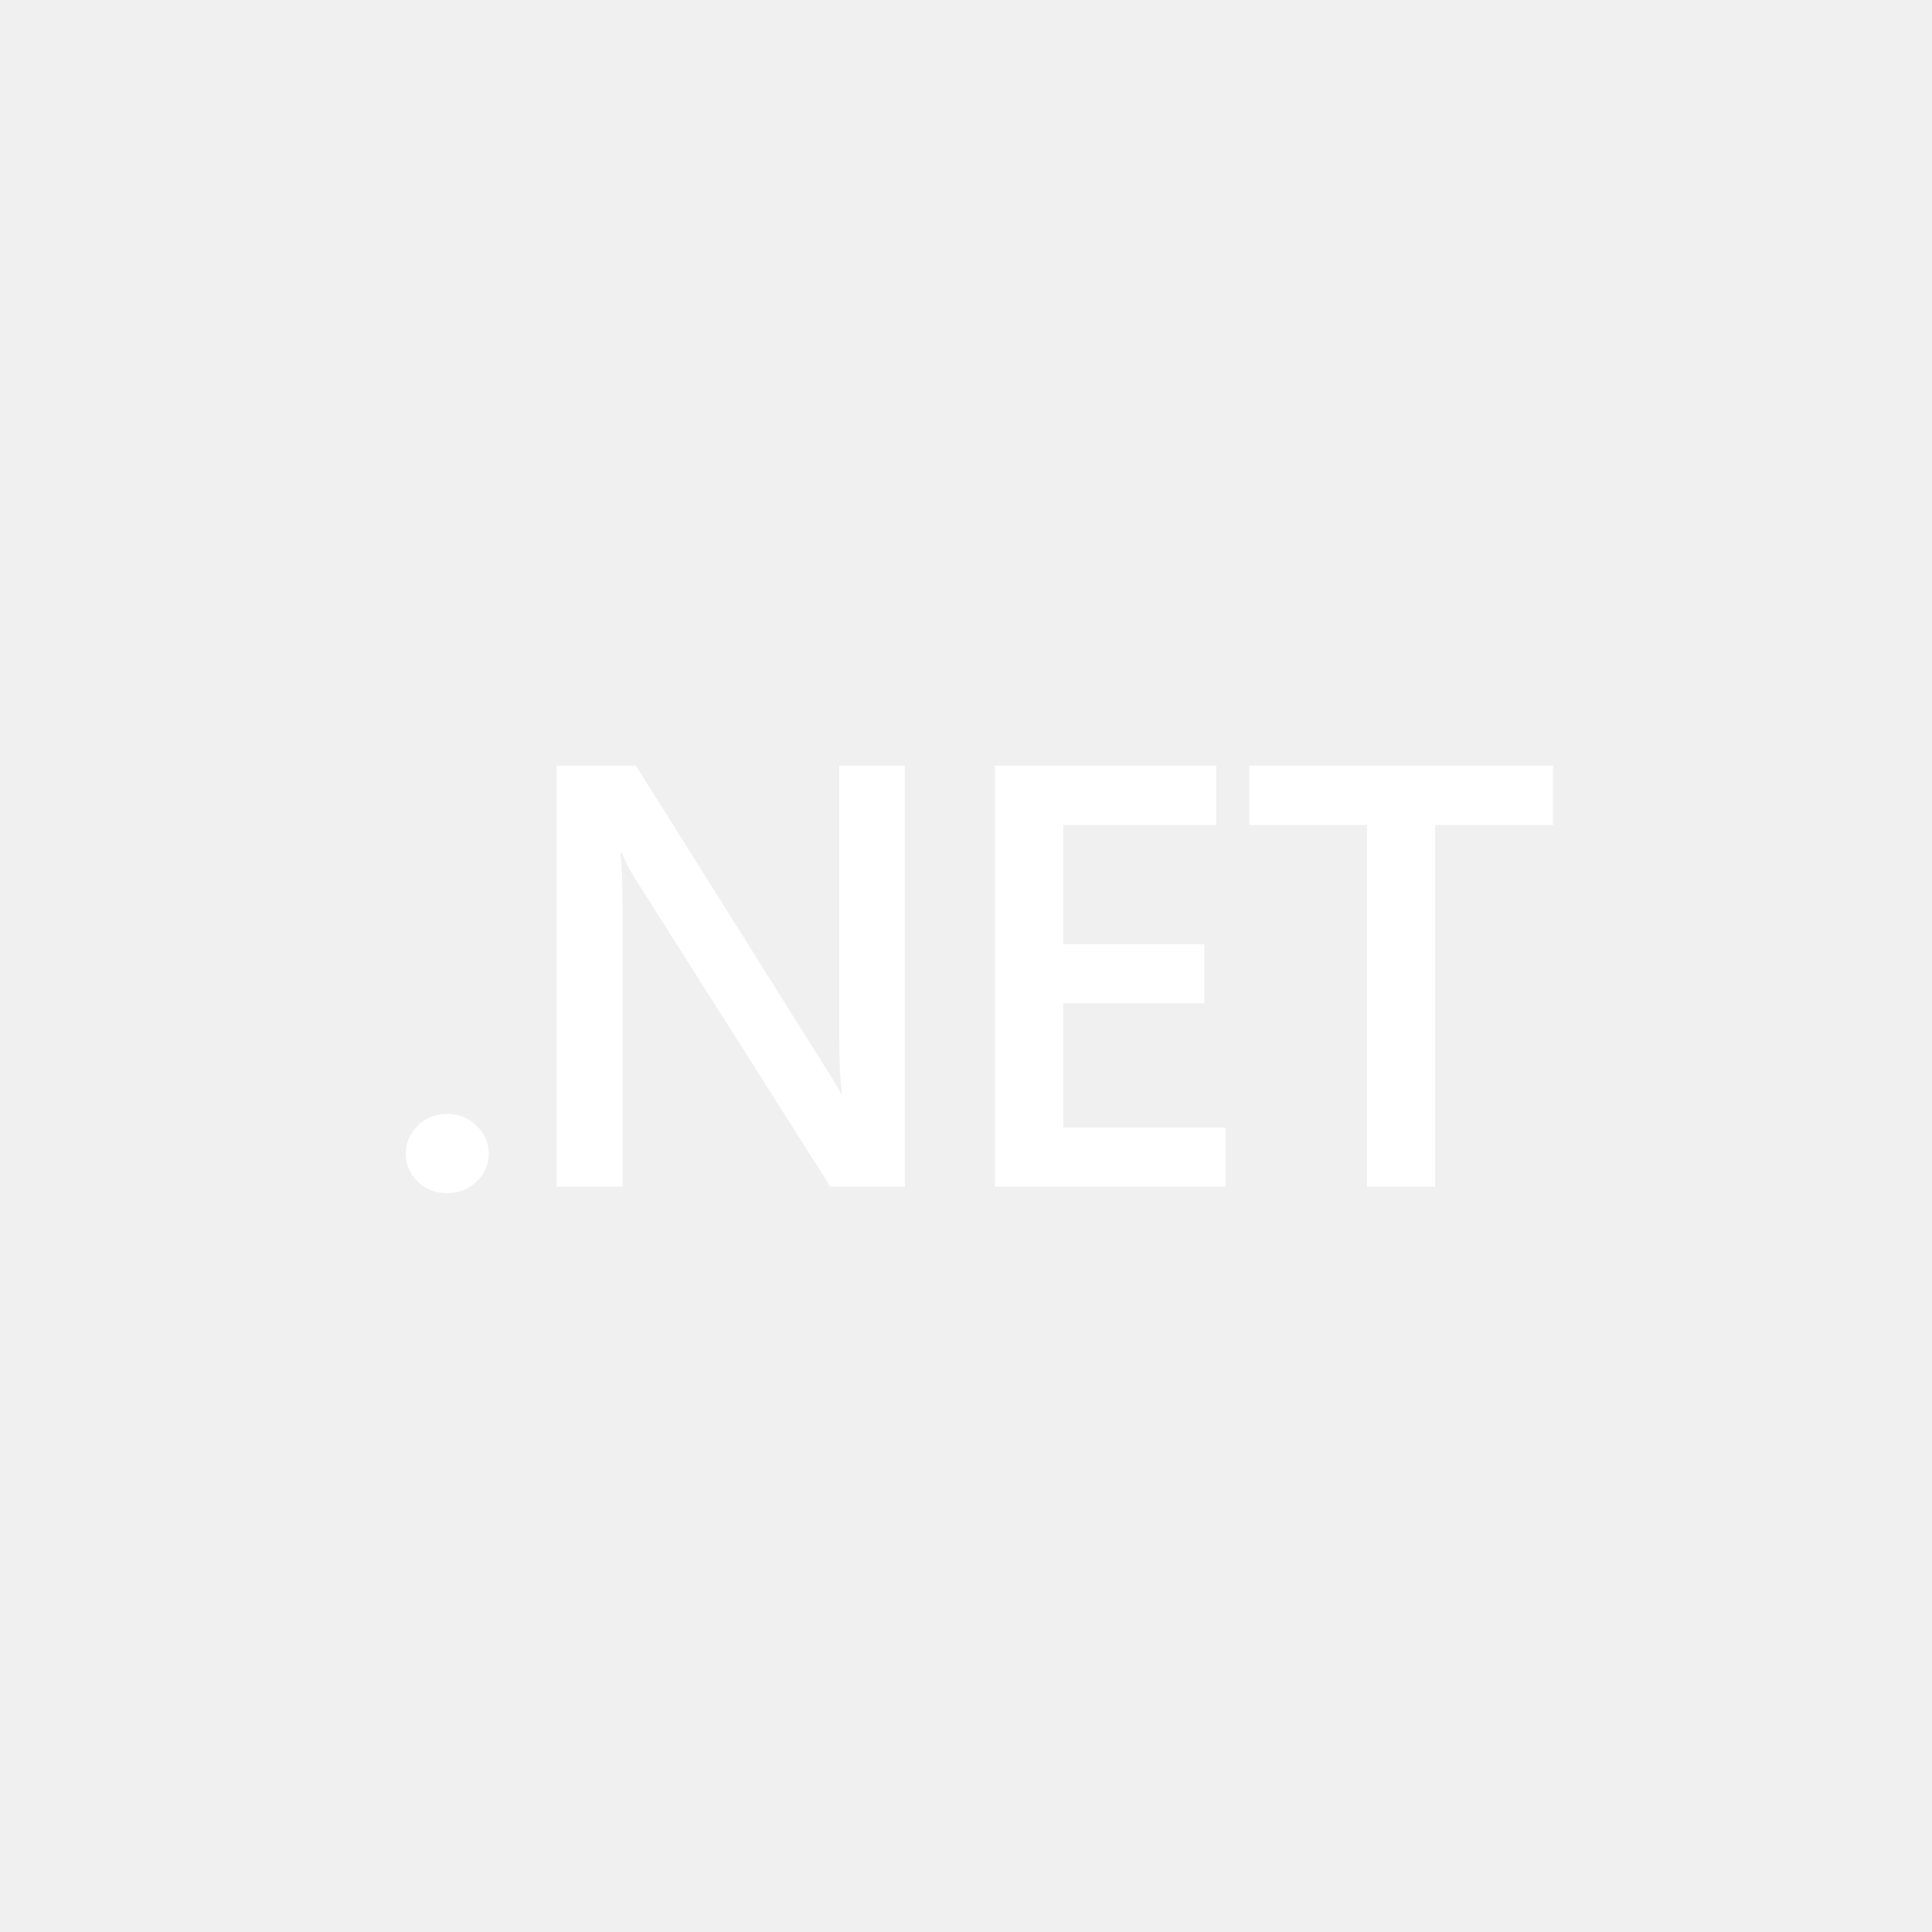
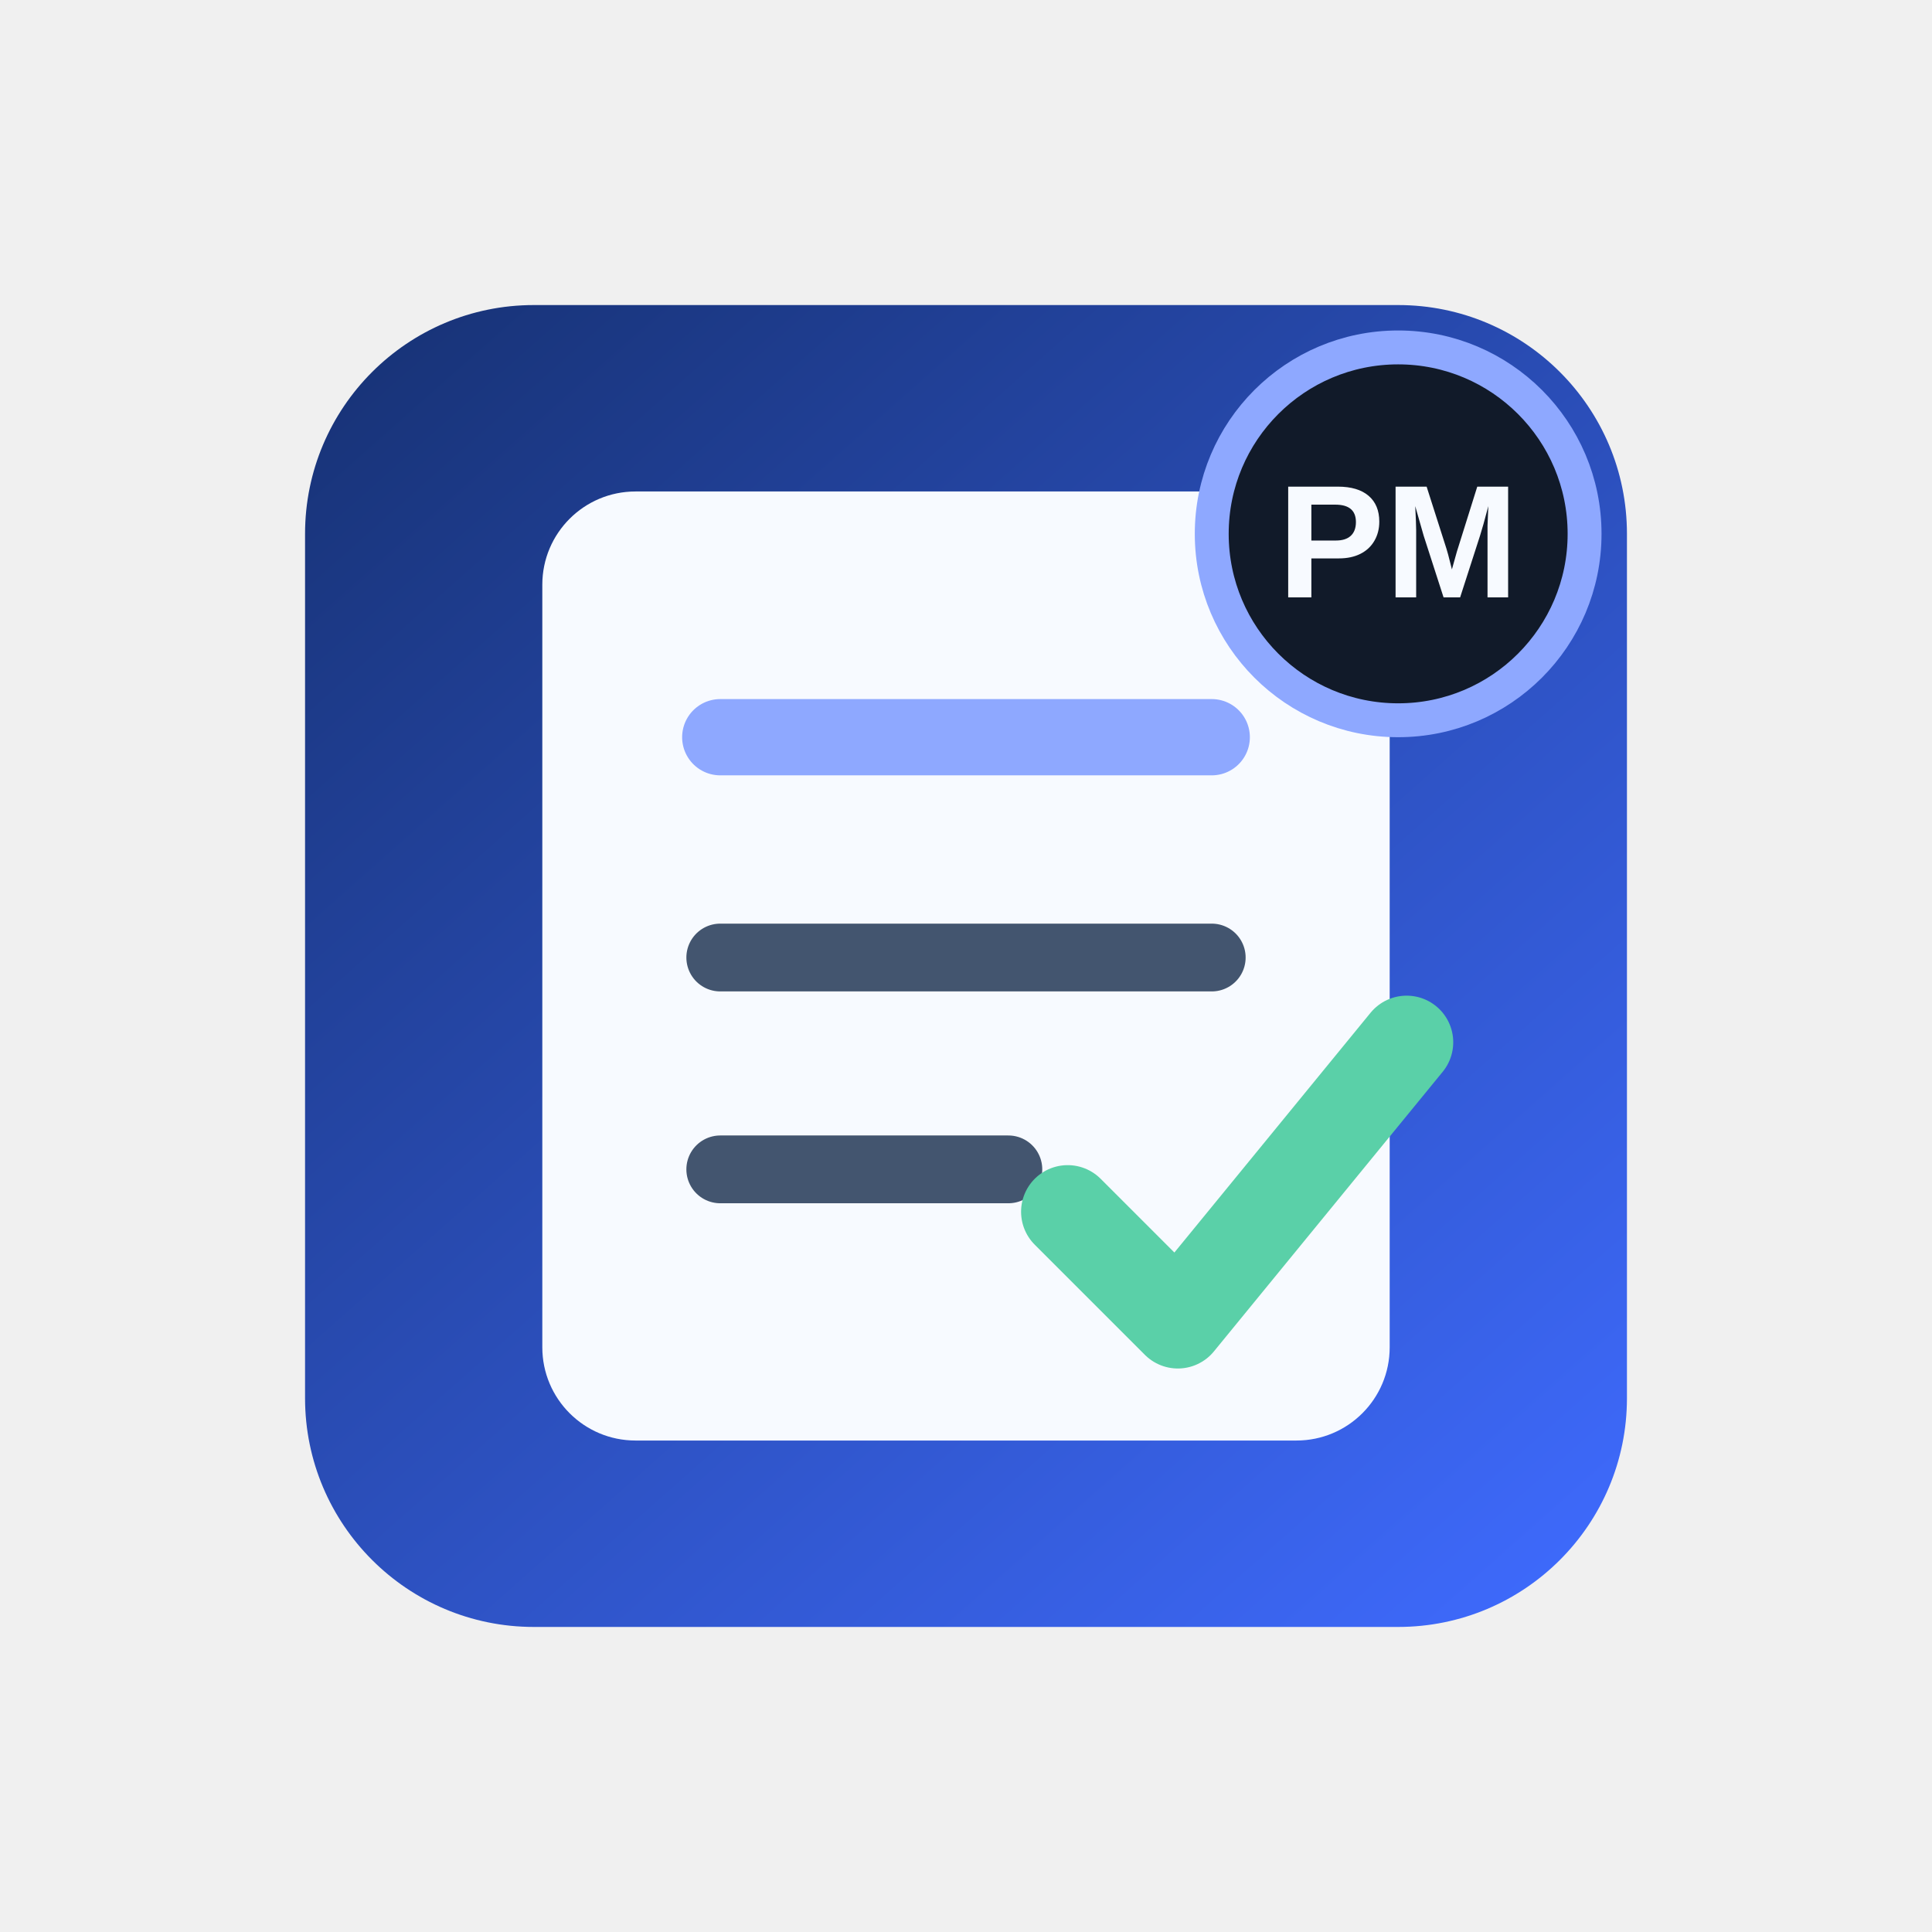
- <svg xmlns="http://www.w3.org/2000/svg" width="456" height="456" viewBox="0 0 456 456" version="1.1" xml:space="preserve" style="fill-rule:evenodd;clip-rule:evenodd;stroke-linejoin:round;stroke-miterlimit:2;">
-   <path d="m 105.5,281.609 c -2.703,0 -5.001,-0.9 -6.893,-2.702 -1.892,-1.848 -2.838,-4.042 -2.838,-6.582 0,-2.587 0.946,-4.804 2.838,-6.652 1.892,-1.848 4.19,-2.772 6.893,-2.772 2.748,0 5.068,0.924 6.96,2.772 1.937,1.848 2.906,4.064 2.906,6.652 0,2.54 -0.968,4.734 -2.906,6.582 -1.892,1.802 -4.212,2.702 -6.96,2.702 z" style="fill:#ffffff;fill-rule:nonzero;stroke-width:0.838" />
-   <path d="M 213.561,280.084 H 195.99 L 149.7,207.054 c -1.171,-1.848 -2.14,-3.765 -2.906,-5.751 h -0.406 c 0.361,2.125 0.541,6.675 0.541,13.65 v 65.132 h -15.543 v -99.36 h 18.719 l 44.737,71.298 c 1.892,2.957 3.109,4.989 3.649,6.098 h 0.27 c -0.45,-2.632 -0.676,-7.09 -0.676,-13.373 v -64.023 h 15.476 z" style="fill:#ffffff;fill-rule:nonzero;stroke-width:0.838" />
-   <path d="m 289.251,280.084 h -54.401 v -99.36 h 52.238 v 13.997 h -36.154 v 28.131 h 33.316 v 13.927 h -33.316 v 29.378 h 38.316 z" style="fill:#ffffff;fill-rule:nonzero;stroke-width:0.838" />
-   <path d="M 366.565,194.721 H 338.722 v 85.363 h -16.084 v -85.363 h -27.775 v -13.997 h 71.701 z" style="fill:#ffffff;fill-rule:nonzero;stroke-width:0.838" />
+ <svg xmlns="http://www.w3.org/2000/svg" width="456" height="456" viewBox="0 0 456 456">
+   <defs>
+     <linearGradient id="bg" x1="88" y1="70" x2="370" y2="388" gradientUnits="userSpaceOnUse">
+       <stop offset="0" stop-color="#173275" />
+       <stop offset="1" stop-color="#3F6BFF" />
+     </linearGradient>
+   </defs>
+   <rect x="72" y="72" width="312" height="312" rx="54" fill="url(#bg)" />
+   <rect x="128" y="116" width="200" height="224" rx="22" fill="#F7FAFF" />
+   <path d="M170 174H286" stroke="#8EA8FF" stroke-width="18" stroke-linecap="round" />
+   <path d="M170 226H286" stroke="#30435F" stroke-width="16" stroke-linecap="round" opacity=".9" />
+   <path d="M170 276H238" stroke="#30435F" stroke-width="16" stroke-linecap="round" opacity=".9" />
+   <path d="M252 286L278 312L332 246" fill="none" stroke="#5AD0A8" stroke-width="22" stroke-linecap="round" stroke-linejoin="round" />
+   <circle cx="330" cy="126" r="44" fill="#111A29" stroke="#8EA8FF" stroke-width="8" />
+   <text x="330" y="141" text-anchor="middle" font-family="Arial, sans-serif" font-size="38" font-weight="700" fill="#F7FAFF">PM</text>
</svg>
